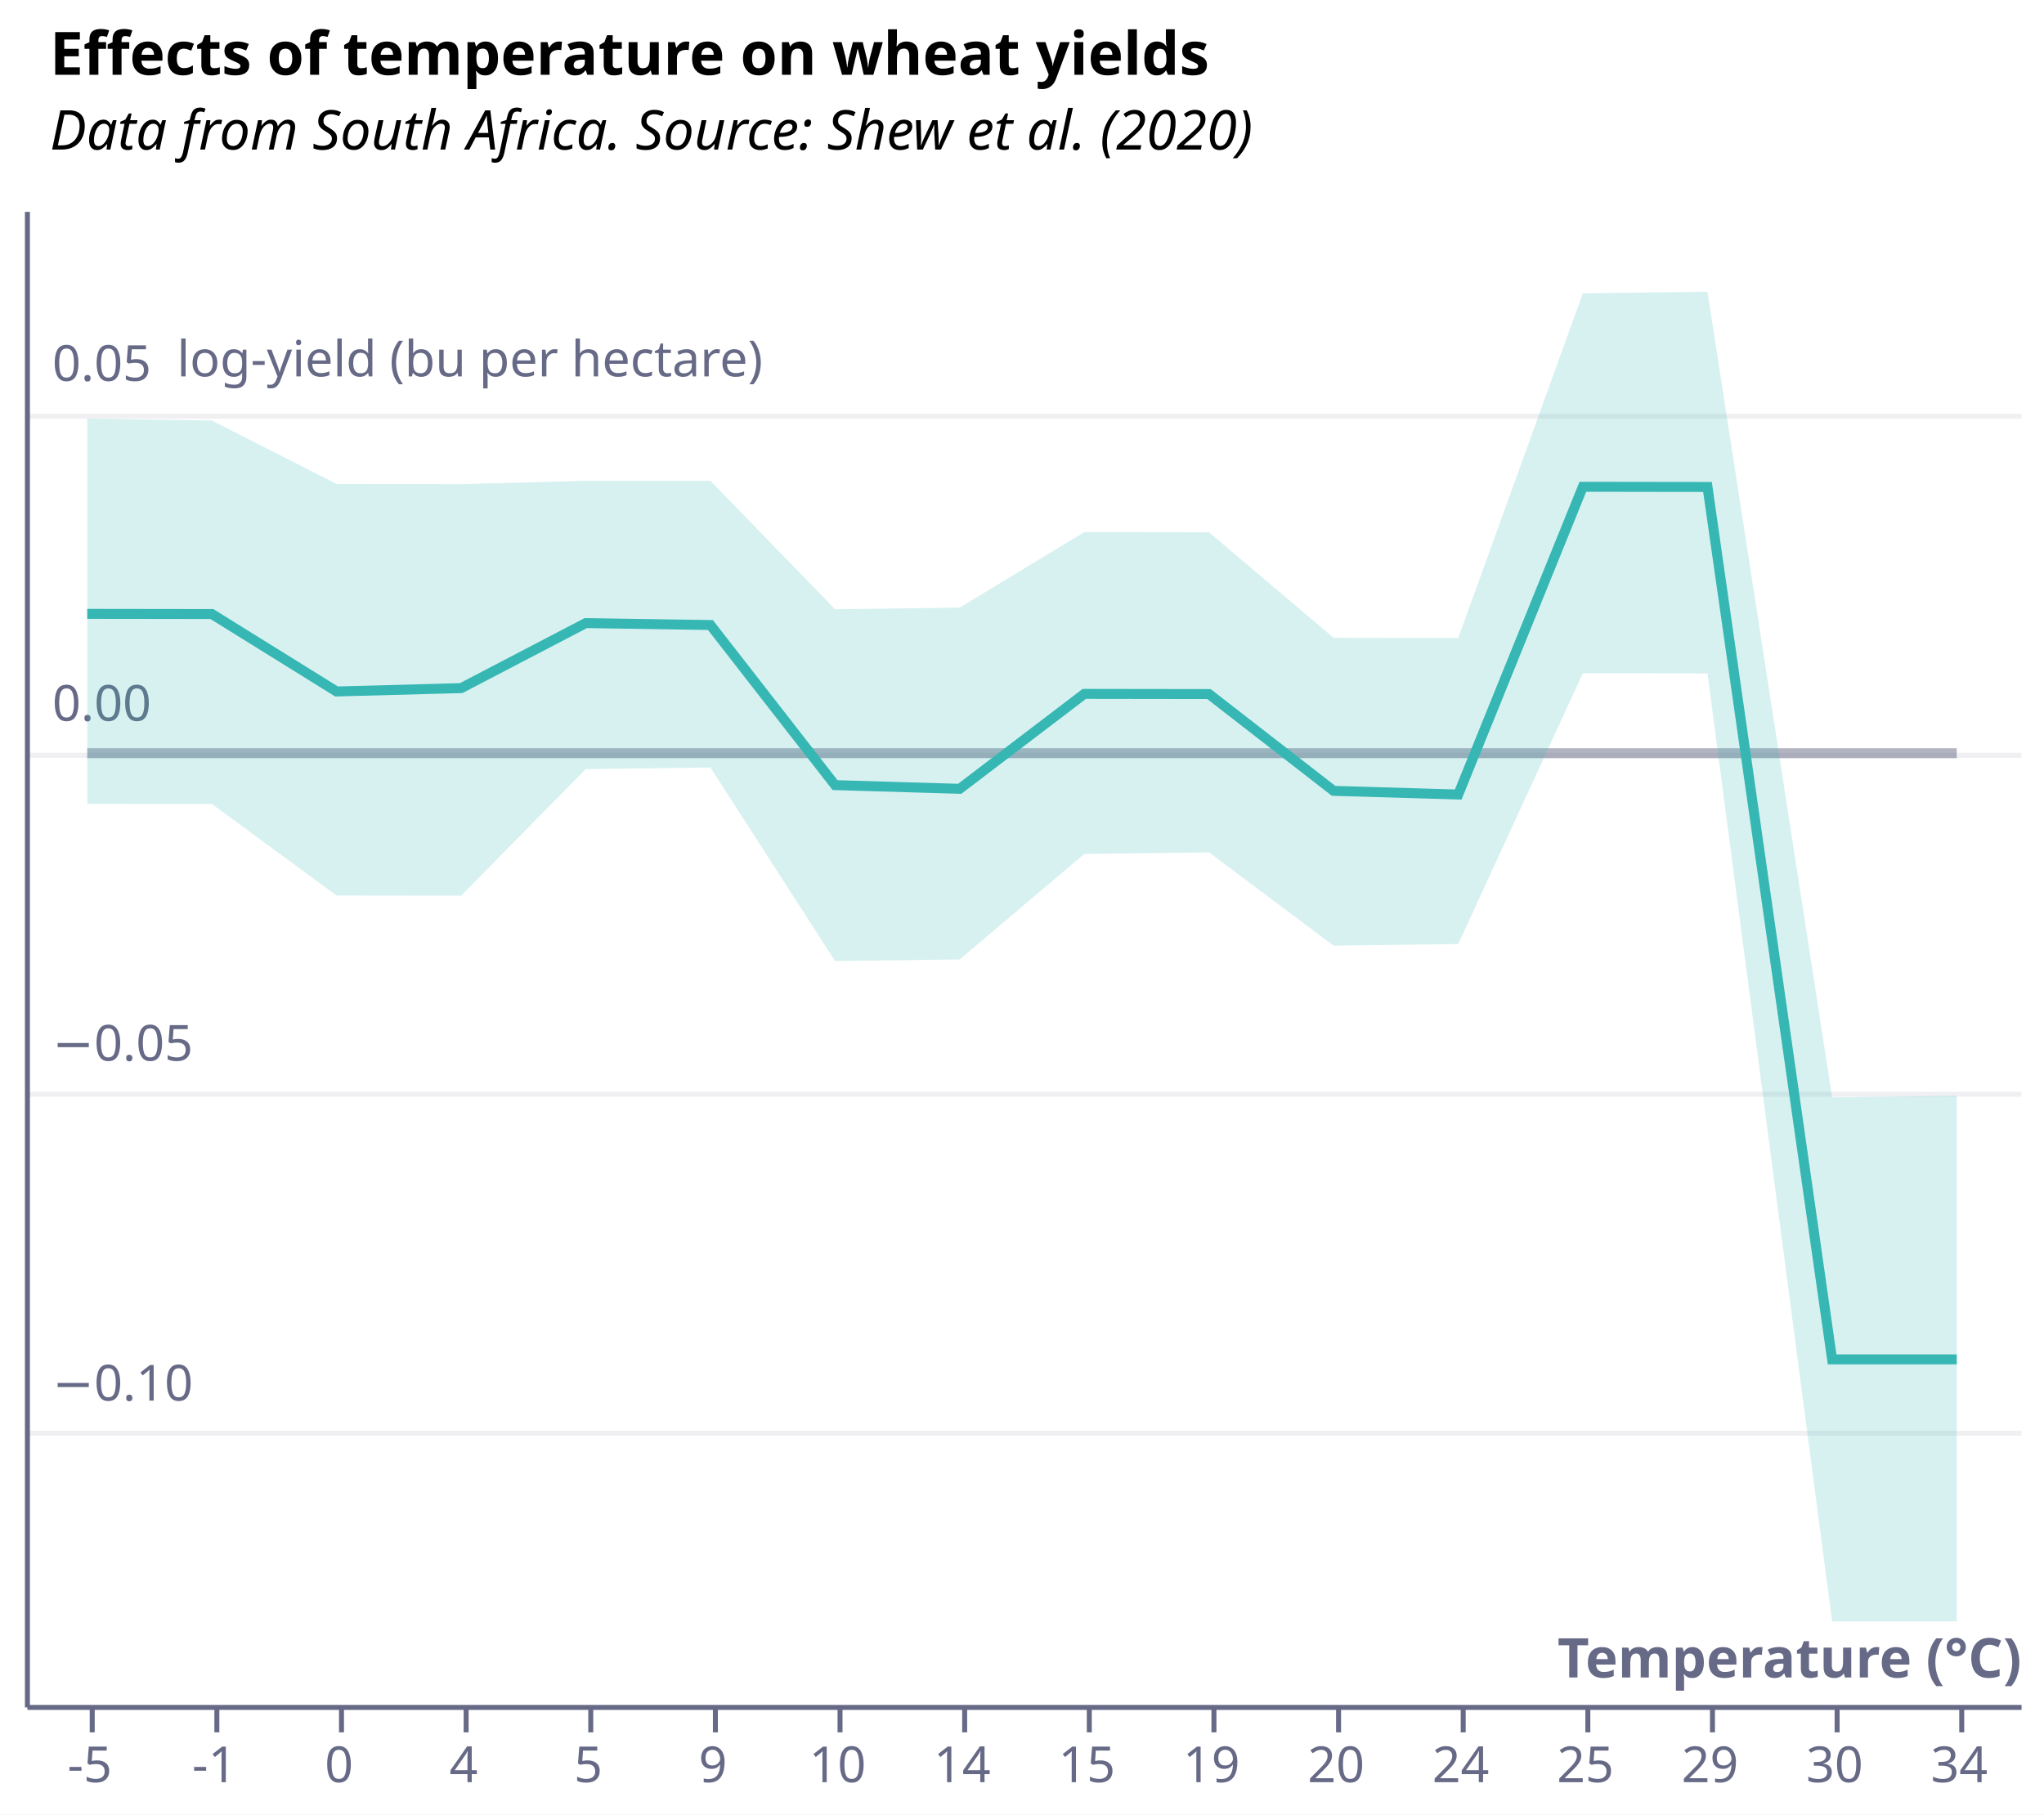
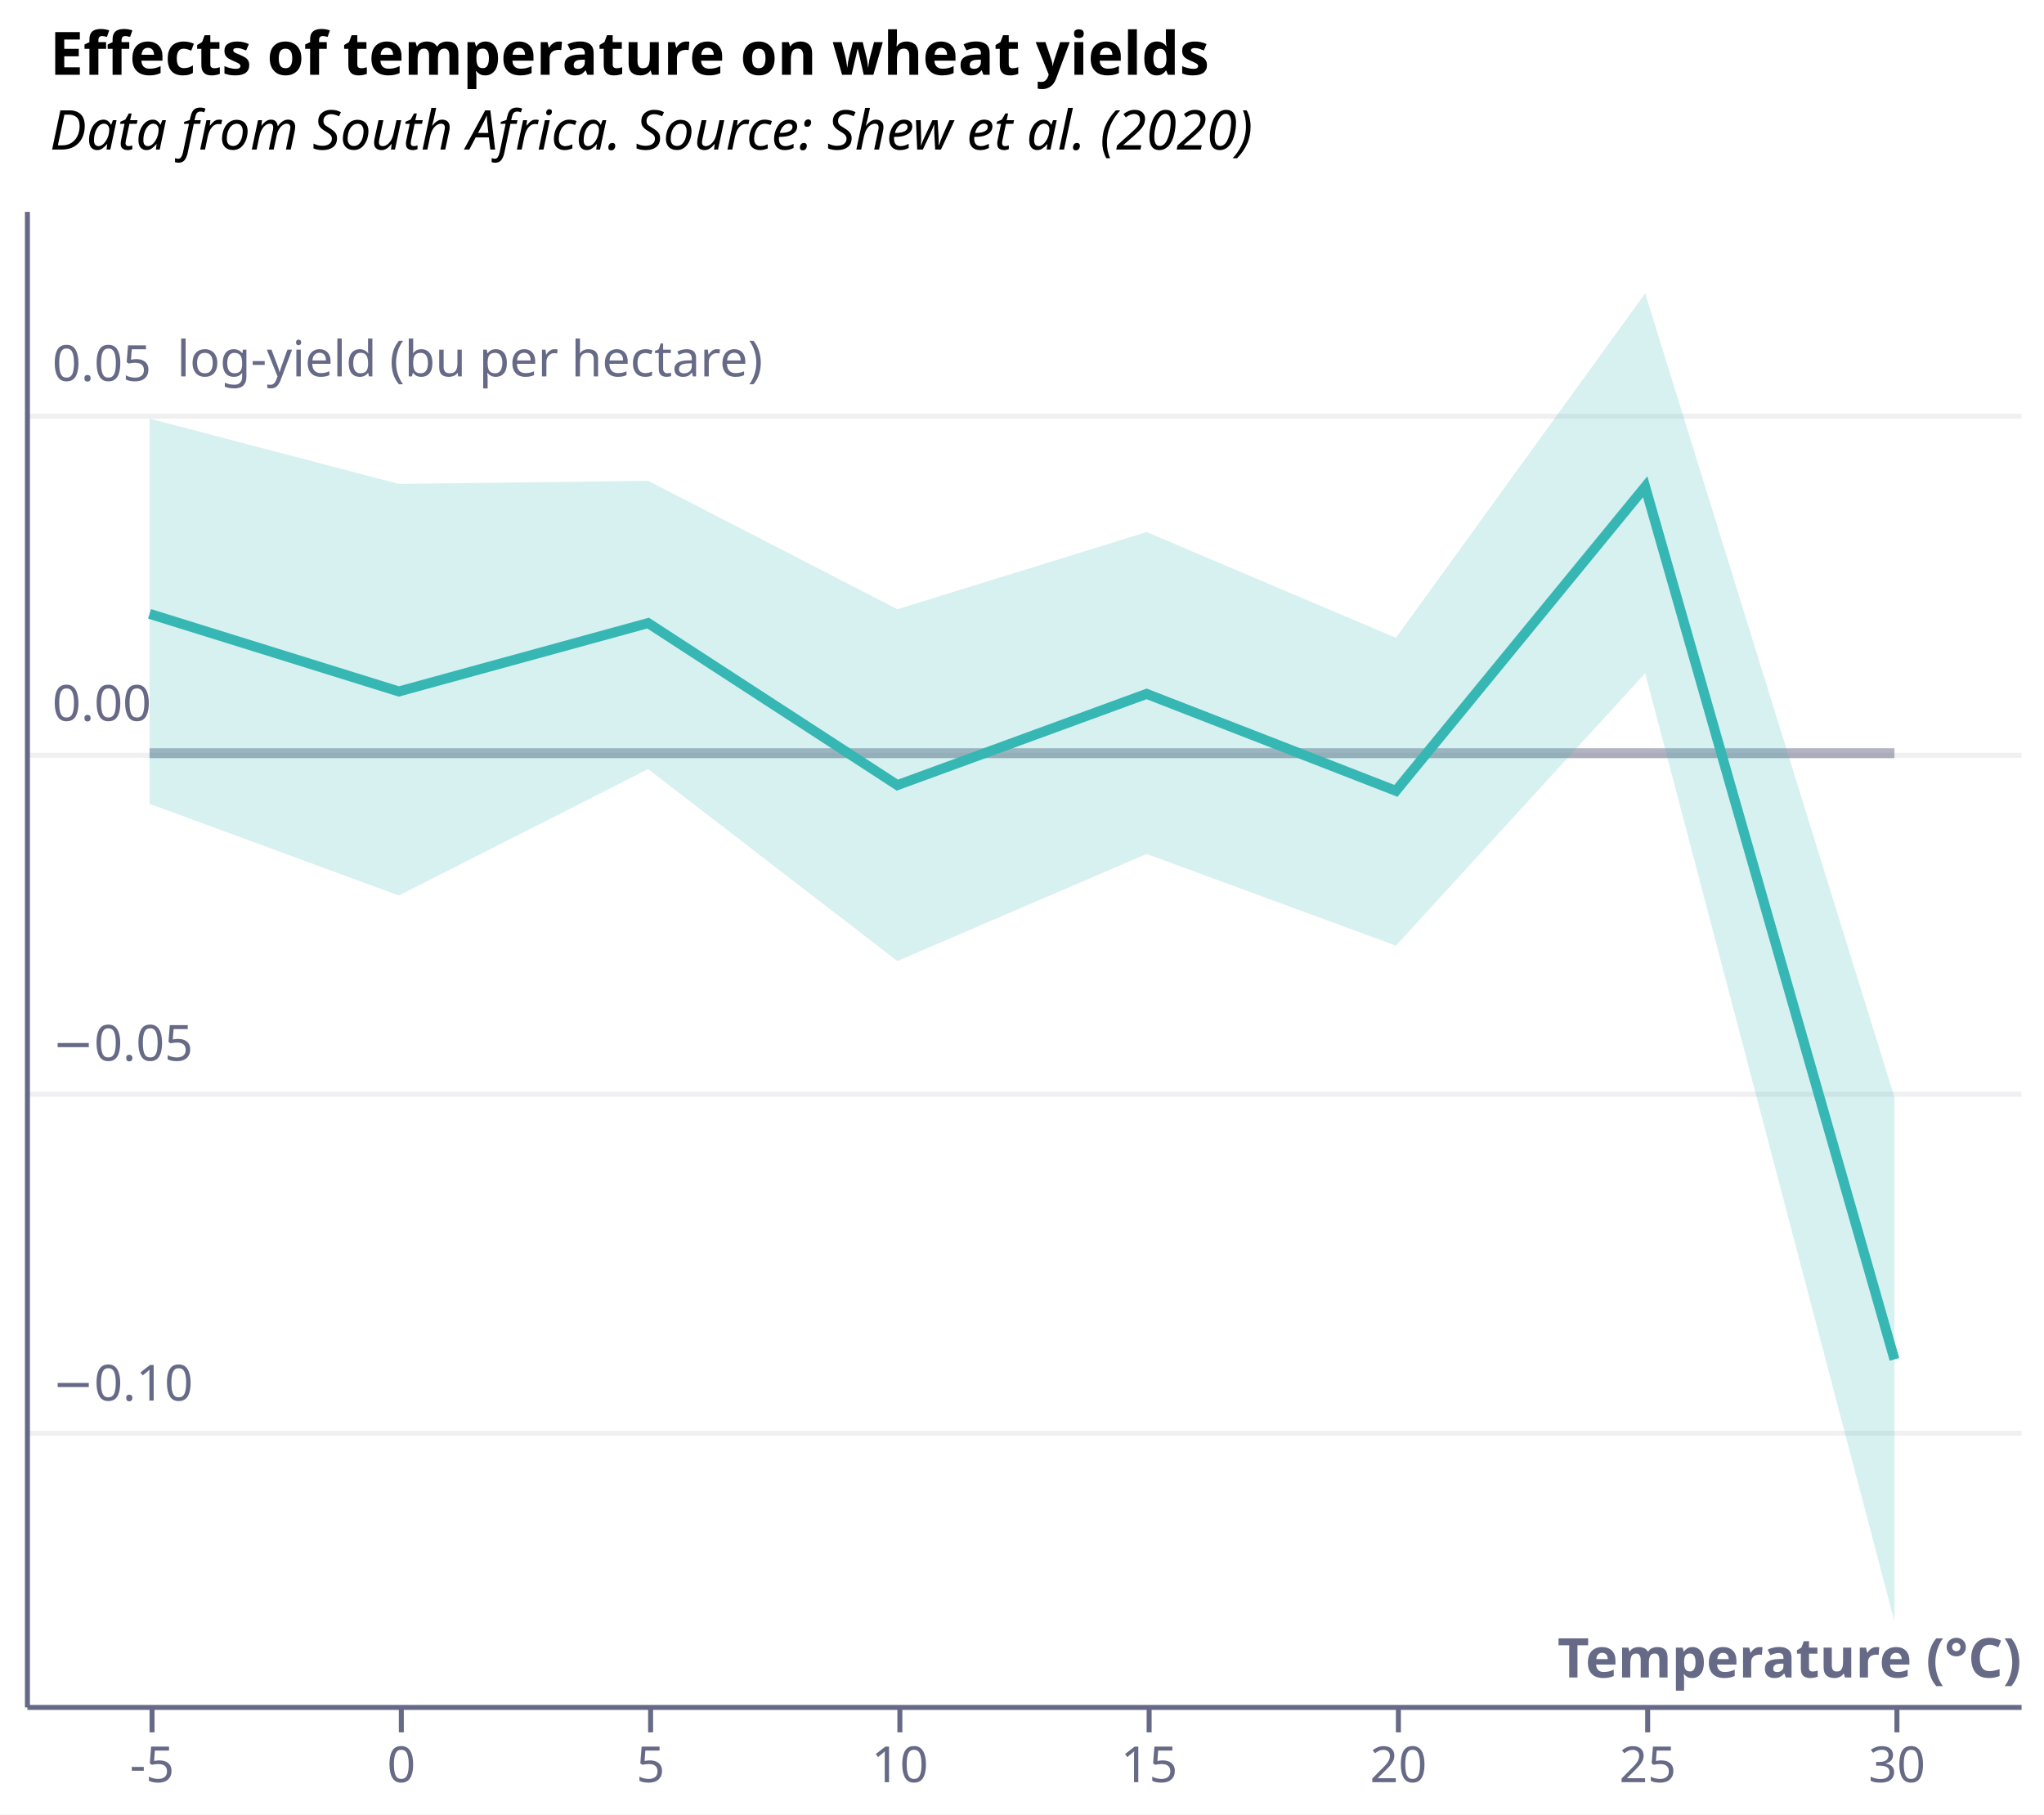
<svg xmlns="http://www.w3.org/2000/svg" version="1.1" class="marks" width="410" height="364" viewBox="0 0 410 364">
  <rect width="410" height="364" fill="white" />
  <g fill="none" stroke-miterlimit="10" transform="translate(5,42)">
    <g class="mark-group role-frame root" role="graphics-object" aria-roledescription="group mark container">
      <g transform="translate(0,0)">
        <path class="background" aria-hidden="true" d="M0,0h400v300h-400Z" />
        <g>
          <g class="mark-group role-axis" aria-hidden="true">
            <g transform="translate(0.5,0.5)">
              <path class="background" aria-hidden="true" d="M0,0h0v0h0Z" pointer-events="none" />
              <g>
                <g class="mark-rule role-axis-grid" pointer-events="none">
                  <line transform="translate(0,245)" x2="400" y2="0" stroke="#676A86" stroke-opacity="0.1" stroke-width="1" opacity="1" />
                  <line transform="translate(0,177)" x2="400" y2="0" stroke="#676A86" stroke-opacity="0.1" stroke-width="1" opacity="1" />
                  <line transform="translate(0,109)" x2="400" y2="0" stroke="#676A86" stroke-opacity="0.1" stroke-width="1" opacity="1" />
                  <line transform="translate(0,41)" x2="400" y2="0" stroke="#676A86" stroke-opacity="0.1" stroke-width="1" opacity="1" />
                </g>
              </g>
              <path class="foreground" aria-hidden="true" d="" pointer-events="none" display="none" />
            </g>
          </g>
-           <g class="mark-group role-axis" role="graphics-symbol" aria-roledescription="axis" aria-label="X-axis titled 'Temperature (°C)' for a discrete scale with 16 values: -5, -1, 0, 4, 5, ending with 34">
+           <g class="mark-group role-axis" role="graphics-symbol" aria-roledescription="axis" aria-label="X-axis titled 'Temperature (°C)' for a discrete scale with 8 values: -5, 0, 5, 10, 15, ending with 30">
            <g transform="translate(0.5,300.5)">
              <path class="background" aria-hidden="true" d="M0,0h0v0h0Z" pointer-events="none" />
              <g>
                <g class="mark-rule role-axis-tick" pointer-events="none">
-                   <line transform="translate(13,0)" x2="0" y2="5" stroke="#676A86" stroke-width="1" opacity="1" />
-                   <line transform="translate(38,0)" x2="0" y2="5" stroke="#676A86" stroke-width="1" opacity="1" />
-                   <line transform="translate(63,0)" x2="0" y2="5" stroke="#676A86" stroke-width="1" opacity="1" />
-                   <line transform="translate(88,0)" x2="0" y2="5" stroke="#676A86" stroke-width="1" opacity="1" />
-                   <line transform="translate(113,0)" x2="0" y2="5" stroke="#676A86" stroke-width="1" opacity="1" />
-                   <line transform="translate(138,0)" x2="0" y2="5" stroke="#676A86" stroke-width="1" opacity="1" />
-                   <line transform="translate(163,0)" x2="0" y2="5" stroke="#676A86" stroke-width="1" opacity="1" />
-                   <line transform="translate(188,0)" x2="0" y2="5" stroke="#676A86" stroke-width="1" opacity="1" />
-                   <line transform="translate(213,0)" x2="0" y2="5" stroke="#676A86" stroke-width="1" opacity="1" />
-                   <line transform="translate(238,0)" x2="0" y2="5" stroke="#676A86" stroke-width="1" opacity="1" />
-                   <line transform="translate(263,0)" x2="0" y2="5" stroke="#676A86" stroke-width="1" opacity="1" />
-                   <line transform="translate(288,0)" x2="0" y2="5" stroke="#676A86" stroke-width="1" opacity="1" />
-                   <line transform="translate(313,0)" x2="0" y2="5" stroke="#676A86" stroke-width="1" opacity="1" />
-                   <line transform="translate(338,0)" x2="0" y2="5" stroke="#676A86" stroke-width="1" opacity="1" />
-                   <line transform="translate(363,0)" x2="0" y2="5" stroke="#676A86" stroke-width="1" opacity="1" />
-                   <line transform="translate(388,0)" x2="0" y2="5" stroke="#676A86" stroke-width="1" opacity="1" />
+                   <line transform="translate(25,0)" x2="0" y2="5" stroke="#676A86" stroke-width="1" opacity="1" />
+                   <line transform="translate(75,0)" x2="0" y2="5" stroke="#676A86" stroke-width="1" opacity="1" />
+                   <line transform="translate(125,0)" x2="0" y2="5" stroke="#676A86" stroke-width="1" opacity="1" />
+                   <line transform="translate(175,0)" x2="0" y2="5" stroke="#676A86" stroke-width="1" opacity="1" />
+                   <line transform="translate(225,0)" x2="0" y2="5" stroke="#676A86" stroke-width="1" opacity="1" />
+                   <line transform="translate(275,0)" x2="0" y2="5" stroke="#676A86" stroke-width="1" opacity="1" />
+                   <line transform="translate(325,0)" x2="0" y2="5" stroke="#676A86" stroke-width="1" opacity="1" />
+                   <line transform="translate(375,0)" x2="0" y2="5" stroke="#676A86" stroke-width="1" opacity="1" />
                </g>
                <g class="mark-text role-axis-label" pointer-events="none">
-                   <text text-anchor="middle" transform="translate(12.5,15)" font-family="sans-serif" font-size="10px" fill="#676A86" opacity="1">-5</text>
-                   <text text-anchor="middle" transform="translate(37.5,15)" font-family="sans-serif" font-size="10px" fill="#676A86" opacity="1">-1</text>
-                   <text text-anchor="middle" transform="translate(62.5,15)" font-family="sans-serif" font-size="10px" fill="#676A86" opacity="1">0</text>
-                   <text text-anchor="middle" transform="translate(87.5,15)" font-family="sans-serif" font-size="10px" fill="#676A86" opacity="1">4</text>
-                   <text text-anchor="middle" transform="translate(112.5,15)" font-family="sans-serif" font-size="10px" fill="#676A86" opacity="1">5</text>
-                   <text text-anchor="middle" transform="translate(137.5,15)" font-family="sans-serif" font-size="10px" fill="#676A86" opacity="1">9</text>
-                   <text text-anchor="middle" transform="translate(162.5,15)" font-family="sans-serif" font-size="10px" fill="#676A86" opacity="1">10</text>
-                   <text text-anchor="middle" transform="translate(187.5,15)" font-family="sans-serif" font-size="10px" fill="#676A86" opacity="1">14</text>
-                   <text text-anchor="middle" transform="translate(212.5,15)" font-family="sans-serif" font-size="10px" fill="#676A86" opacity="1">15</text>
-                   <text text-anchor="middle" transform="translate(237.5,15)" font-family="sans-serif" font-size="10px" fill="#676A86" opacity="1">19</text>
-                   <text text-anchor="middle" transform="translate(262.5,15)" font-family="sans-serif" font-size="10px" fill="#676A86" opacity="1">20</text>
-                   <text text-anchor="middle" transform="translate(287.5,15)" font-family="sans-serif" font-size="10px" fill="#676A86" opacity="1">24</text>
-                   <text text-anchor="middle" transform="translate(312.5,15)" font-family="sans-serif" font-size="10px" fill="#676A86" opacity="1">25</text>
-                   <text text-anchor="middle" transform="translate(337.5,15)" font-family="sans-serif" font-size="10px" fill="#676A86" opacity="1">29</text>
-                   <text text-anchor="middle" transform="translate(362.5,15)" font-family="sans-serif" font-size="10px" fill="#676A86" opacity="1">30</text>
-                   <text text-anchor="middle" transform="translate(387.5,15)" font-family="sans-serif" font-size="10px" fill="#676A86" opacity="1">34</text>
+                   <text text-anchor="middle" transform="translate(25,15)" font-family="sans-serif" font-size="10px" fill="#676A86" opacity="1">-5</text>
+                   <text text-anchor="middle" transform="translate(75,15)" font-family="sans-serif" font-size="10px" fill="#676A86" opacity="1">0</text>
+                   <text text-anchor="middle" transform="translate(125,15)" font-family="sans-serif" font-size="10px" fill="#676A86" opacity="1">5</text>
+                   <text text-anchor="middle" transform="translate(175,15)" font-family="sans-serif" font-size="10px" fill="#676A86" opacity="1">10</text>
+                   <text text-anchor="middle" transform="translate(225,15)" font-family="sans-serif" font-size="10px" fill="#676A86" opacity="1">15</text>
+                   <text text-anchor="middle" transform="translate(275,15)" font-family="sans-serif" font-size="10px" fill="#676A86" opacity="1">20</text>
+                   <text text-anchor="middle" transform="translate(325,15)" font-family="sans-serif" font-size="10px" fill="#676A86" opacity="1">25</text>
+                   <text text-anchor="middle" transform="translate(375,15)" font-family="sans-serif" font-size="10px" fill="#676A86" opacity="1">30</text>
                </g>
                <g class="mark-rule role-axis-domain" pointer-events="none">
                  <line transform="translate(0,0)" x2="400" y2="0" stroke="#676A86" stroke-width="1" opacity="1" />
                </g>
                <g class="mark-text role-axis-title" pointer-events="none">
                  <text text-anchor="end" transform="translate(400,-6)" font-family="sans-serif" font-size="11px" font-weight="bold" fill="#676A86" opacity="1">Temperature (°C)</text>
                </g>
              </g>
              <path class="foreground" aria-hidden="true" d="" pointer-events="none" display="none" />
            </g>
          </g>
          <g class="mark-group role-axis" role="graphics-symbol" aria-roledescription="axis" aria-label="Y-axis titled 'log-yield (bu per hectare)' for a linear scale with values from −0.14 to 0.08">
            <g transform="translate(0.5,0.5)">
              <path class="background" aria-hidden="true" d="M0,0h0v0h0Z" pointer-events="none" />
              <g>
                <g class="mark-text role-axis-label" pointer-events="none">
                  <text text-anchor="start" transform="translate(5,238.4545)" font-family="sans-serif" font-size="10px" fill="#676A86" opacity="1">−0.10</text>
                  <text text-anchor="start" transform="translate(5,170.2727)" font-family="sans-serif" font-size="10px" fill="#676A86" opacity="1">−0.05</text>
                  <text text-anchor="start" transform="translate(5,102.0909)" font-family="sans-serif" font-size="10px" fill="#676A86" opacity="1">0.00</text>
                  <text text-anchor="start" transform="translate(5,33.90909)" font-family="sans-serif" font-size="10px" fill="#676A86" opacity="1">0.05</text>
                </g>
                <g class="mark-rule role-axis-domain" pointer-events="none">
                  <line transform="translate(0,300)" x2="0" y2="-300" stroke="#676A86" stroke-width="1" opacity="1" />
                </g>
                <g class="mark-text role-axis-title" pointer-events="none">
                  <text text-anchor="start" transform="translate(30,33)" font-family="sans-serif" font-size="10px" font-weight="normal" fill="#676A86" opacity="1">log-yield (bu per hectare)</text>
                </g>
              </g>
              <path class="foreground" aria-hidden="true" d="" pointer-events="none" display="none" />
            </g>
          </g>
          <g class="mark-line role-mark layer_0_marks" role="graphics-object" aria-roledescription="line mark container">
-             <path aria-label="x: -5; z: 0" role="graphics-symbol" aria-roledescription="line mark" d="M12.5,109.091L37.5,109.091L62.5,109.091L87.5,109.091L112.5,109.091L137.5,109.091L162.5,109.091L187.5,109.091L212.5,109.091L237.5,109.091L262.5,109.091L287.5,109.091L312.5,109.091L337.5,109.091L362.5,109.091L387.5,109.091" stroke="#676A86" stroke-width="2" opacity="0.5" />
+             <path aria-label="x: -5; z: 0" role="graphics-symbol" aria-roledescription="line mark" d="M25,109.091L75,109.091L125,109.091L175,109.091L225,109.091L275,109.091L325,109.091L375,109.091" stroke="#676A86" stroke-width="2" opacity="0.5" />
          </g>
          <g class="mark-area role-mark layer_1_marks" role="graphics-object" aria-roledescription="area mark container">
-             <path aria-label="x: -5; bottom: −0.00744347542403; top: 0.0492188790391" role="graphics-symbol" aria-roledescription="area mark" d="M12.5,119.241L37.5,119.275L62.5,137.632L87.5,137.667L112.5,112.273L137.5,111.955L162.5,150.774L187.5,150.456L212.5,129.297L237.5,128.978L262.5,147.687L287.5,147.369L312.5,93.045L337.5,93.079L362.5,283.257L387.5,283.257L387.5,177.799L362.5,178.117L337.5,16.518L312.5,16.836L287.5,85.979L262.5,85.944L237.5,64.766L212.5,64.732L187.5,79.892L162.5,80.211L137.5,54.445L112.5,54.445L87.5,55.111L62.5,55.073L37.5,42.361L12.5,41.974Z" fill="#36B7B4" opacity="0.2" />
+             <path aria-label="x: -5; bottom: −0.00744347542403; top: 0.0492188790391" role="graphics-symbol" aria-roledescription="area mark" d="M25,119.241L75,137.632L125,112.273L175,150.774L225,129.297L275,147.687L325,93.045L375,283.257L375,178.117L325,16.836L275,85.944L225,64.732L175,80.211L125,54.445L75,55.073L25,41.974Z" fill="#36B7B4" opacity="0.2" />
          </g>
          <g class="mark-line role-mark layer_2_marks" role="graphics-object" aria-roledescription="line mark container">
-             <path aria-label="x: -5; a: 0.02" role="graphics-symbol" aria-roledescription="line mark" d="M12.5,81.137L37.5,81.172L62.5,96.705L87.5,96.034L112.5,82.989L137.5,83.378L162.5,115.492L187.5,116.233L212.5,97.19L237.5,97.226L262.5,116.639L287.5,117.38L312.5,55.646L337.5,55.681L362.5,230.687L387.5,230.687" stroke="#36B7B4" stroke-width="2" />
+             <path aria-label="x: -5; a: 0.02" role="graphics-symbol" aria-roledescription="line mark" d="M25,81.137L75,96.705L125,82.989L175,115.492L225,97.19L275,116.639L325,55.646L375,230.687" stroke="#36B7B4" stroke-width="2" />
          </g>
          <g class="mark-group role-title">
            <g transform="translate(0,-31)">
              <path class="background" aria-hidden="true" d="M0,0h0v0h0Z" pointer-events="none" />
              <g>
                <g class="mark-text role-title-text" role="graphics-symbol" aria-roledescription="title" aria-label="Title text 'Effects of temperature on wheat yields'" pointer-events="none">
                  <text text-anchor="start" transform="translate(5,4)" font-family="sans-serif" font-size="12px" font-weight="bold" fill="#000" opacity="1">Effects of temperature on wheat yields</text>
                </g>
                <g class="mark-text role-title-subtitle" role="graphics-symbol" aria-roledescription="subtitle" aria-label="Subtitle text 'Data from South Africa. Source: Shew et al. (2020)'" pointer-events="none">
                  <text text-anchor="start" transform="translate(5,19)" font-family="sans-serif" font-size="11px" font-style="italic" fill="#000" opacity="1">Data from South Africa. Source: Shew et al. (2020)</text>
                </g>
              </g>
              <path class="foreground" aria-hidden="true" d="" pointer-events="none" display="none" />
            </g>
          </g>
        </g>
        <path class="foreground" aria-hidden="true" d="" display="none" />
      </g>
    </g>
  </g>
</svg>
